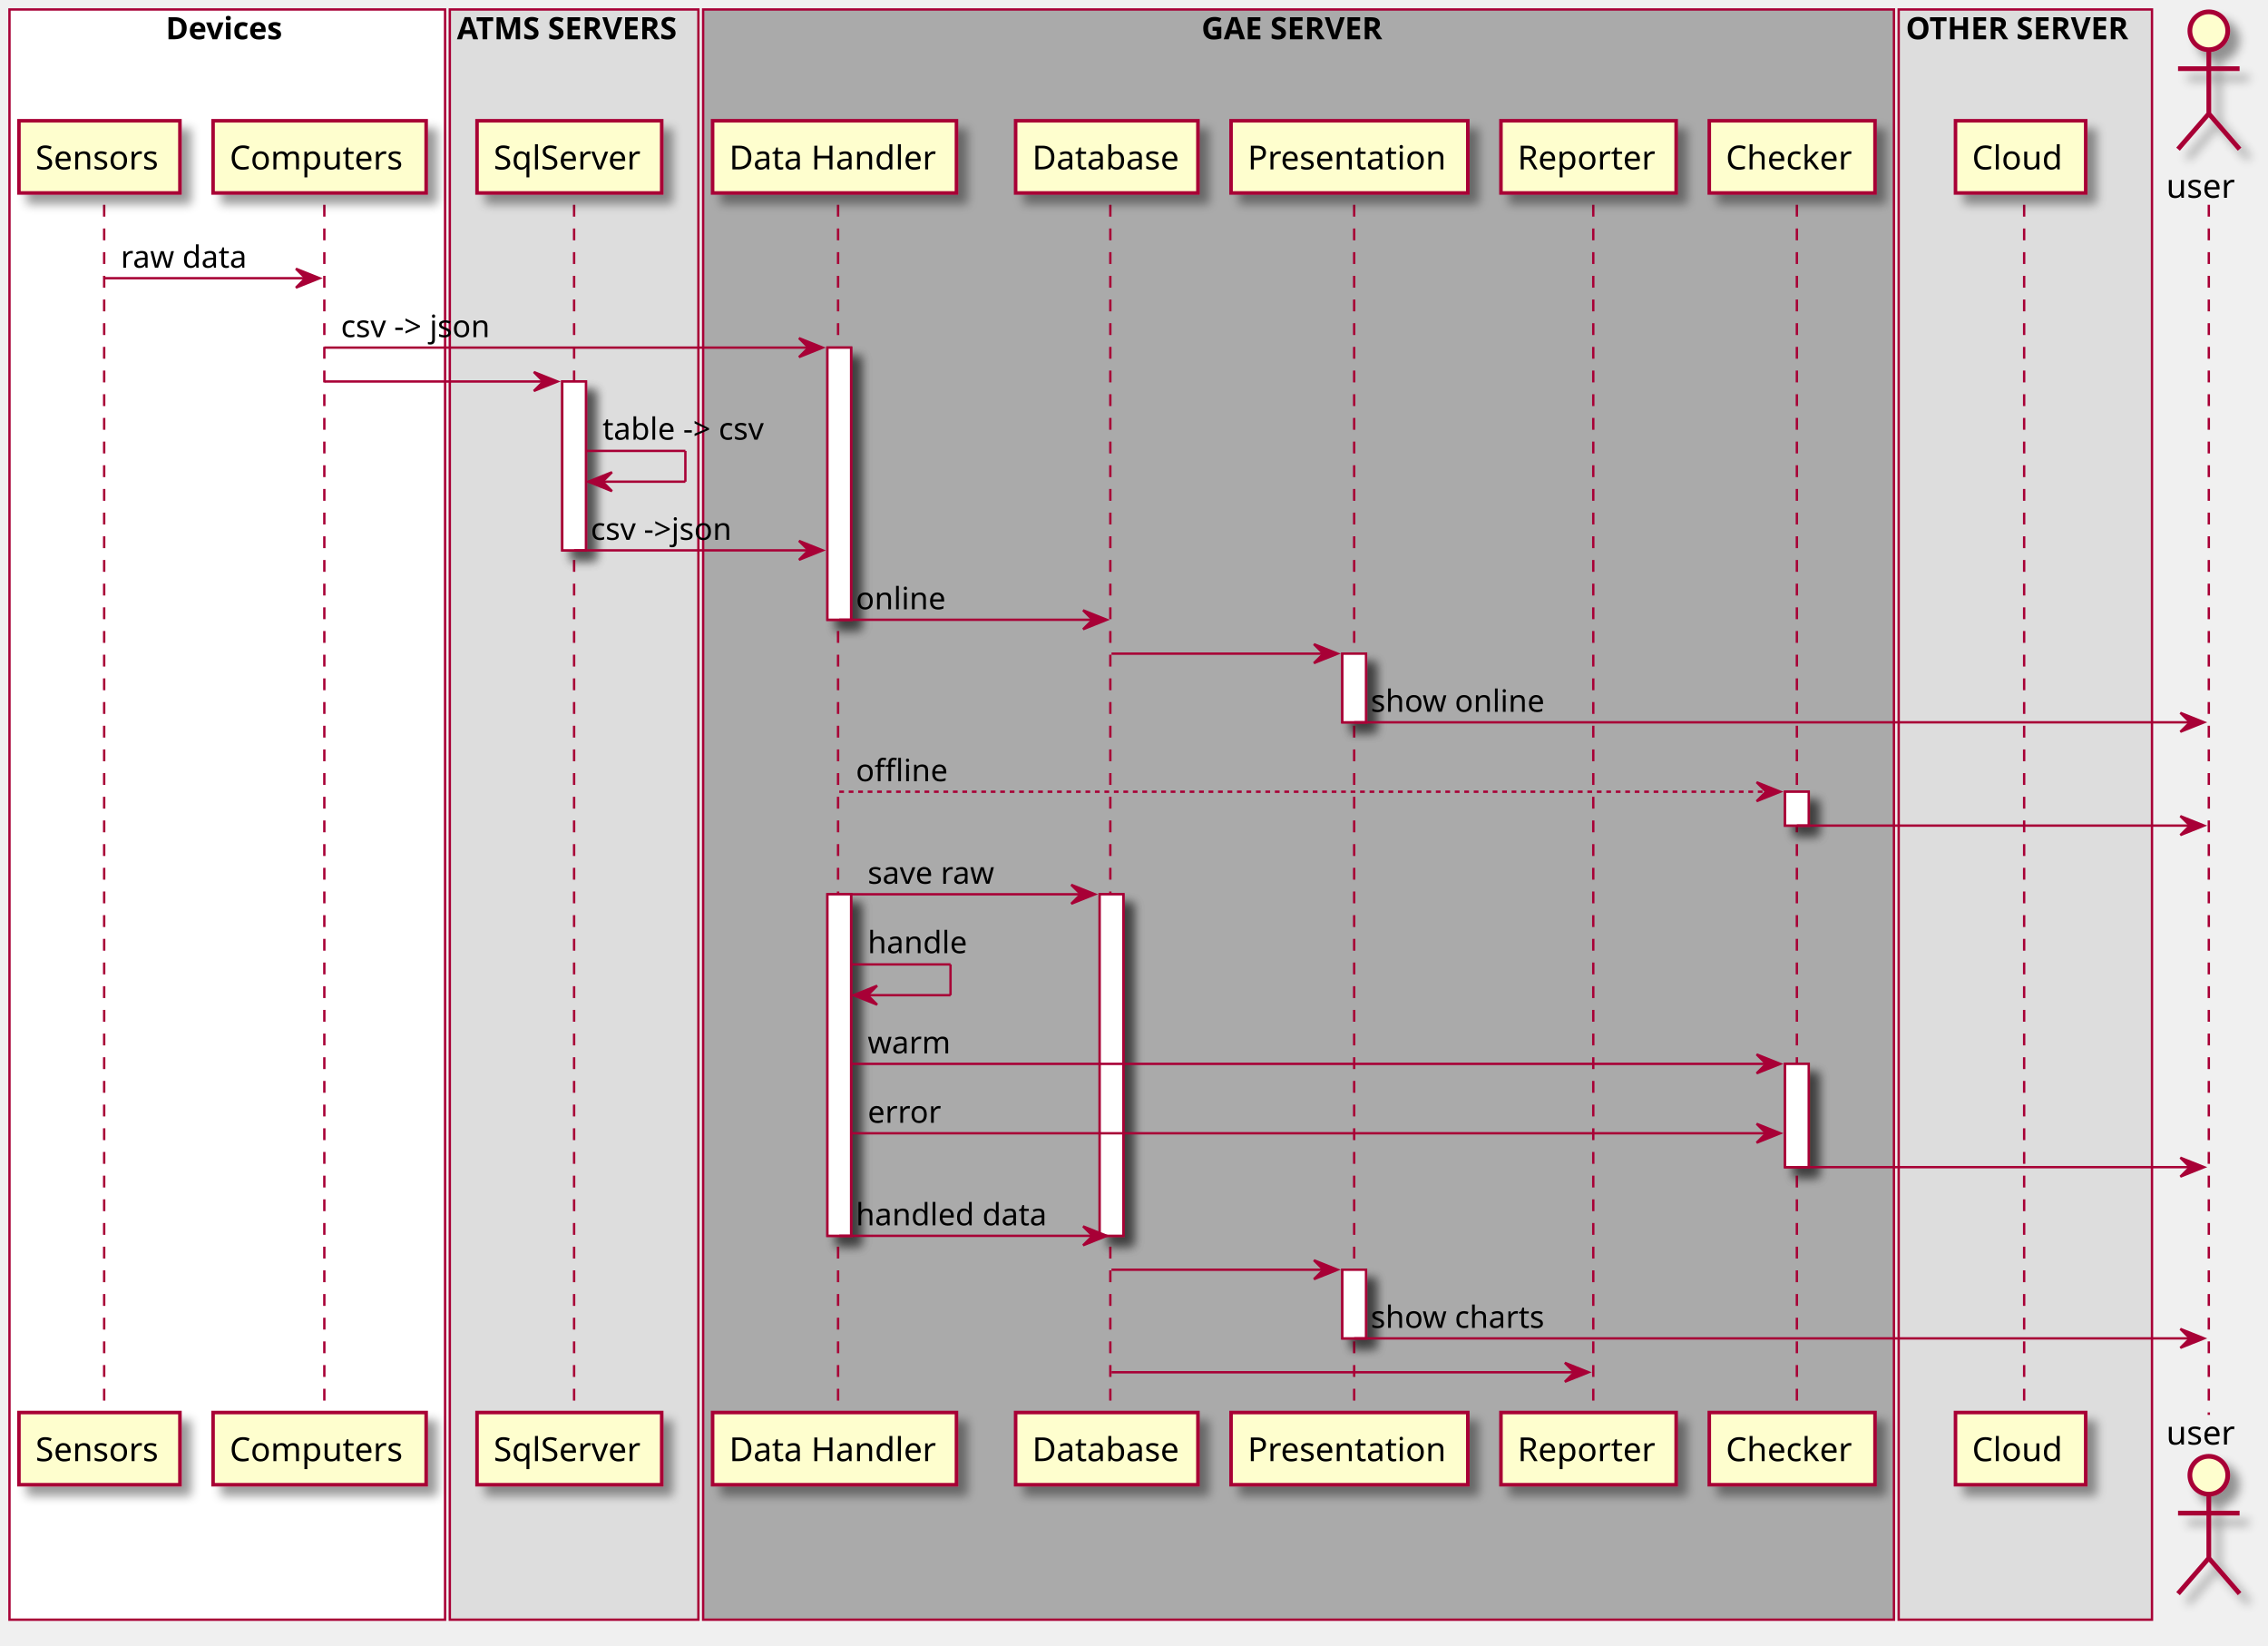
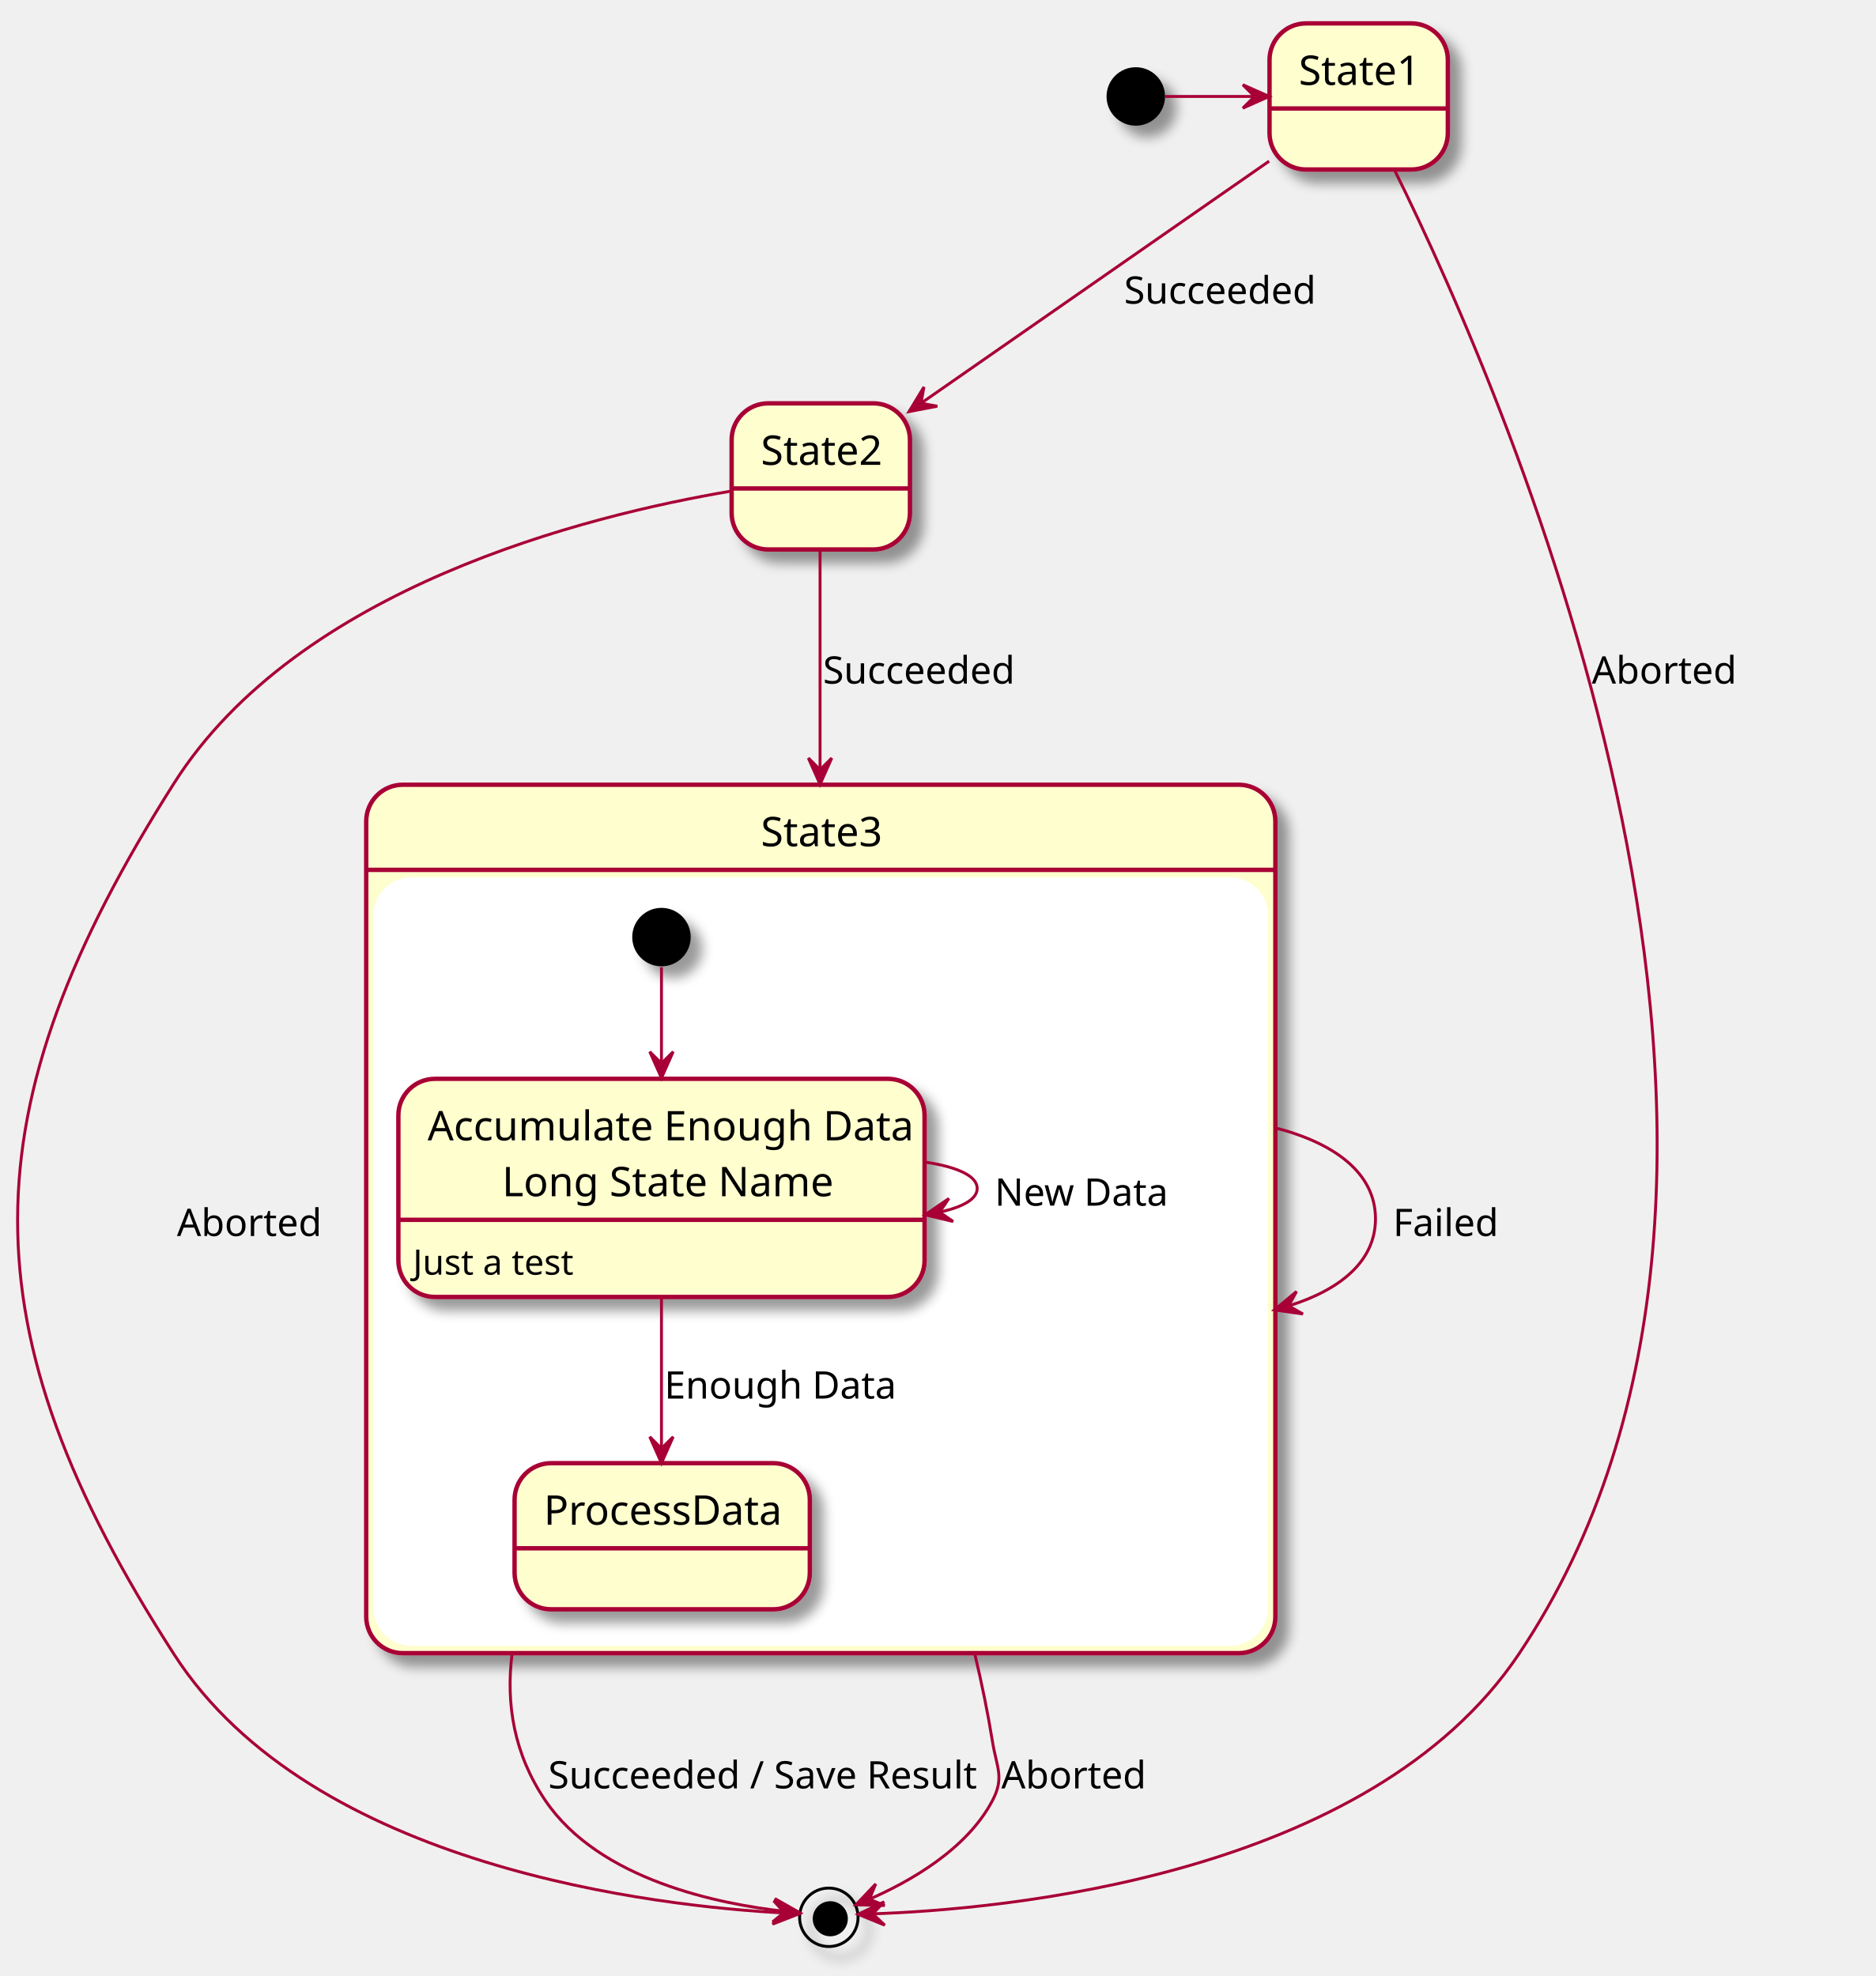
- <svg xmlns="http://www.w3.org/2000/svg" contentScriptType="application/ecmascript" contentStyleType="text/css" height="695px" preserveAspectRatio="none" style="width:958px;height:695px;" version="1.1" viewBox="0 0 958 695" width="958px" zoomAndPan="magnify">
+ <svg xmlns="http://www.w3.org/2000/svg" contentScriptType="application/ecmascript" contentStyleType="text/css" height="665.902px" preserveAspectRatio="none" style="width:631px;height:665px;" version="1.1" viewBox="0 0 631 665" width="631.475px" zoomAndPan="magnify">
  <defs>
-     <filter height="300%" id="f1csyqimn3edxb" width="300%" x="-1" y="-1">
-       <feGaussianBlur result="blurOut" stdDeviation="2.0" />
+     <filter height="300%" id="fw9iptk2vf0v0" width="300%" x="-1" y="-1">
+       <feGaussianBlur result="blurOut" stdDeviation="1.967" />
      <feColorMatrix in="blurOut" result="blurOut2" type="matrix" values="0 0 0 0 0 0 0 0 0 0 0 0 0 0 0 0 0 0 .4 0" />
-       <feOffset dx="4.0" dy="4.0" in="blurOut2" result="blurOut3" />
+       <feOffset dx="3.934" dy="3.934" in="blurOut2" result="blurOut3" />
      <feBlend in="SourceGraphic" in2="blurOut3" mode="normal" />
    </filter>
  </defs>
  <g>
-     <rect fill="#FFFFFF" height="680.014" style="stroke: #A80036; stroke-width: 1.0;" width="184" x="4" y="4" />
-     <text fill="#000000" font-family="sans-serif" font-size="13" font-weight="bold" lengthAdjust="spacingAndGlyphs" textLength="52" x="70" y="16.568">Devices</text>
-     <rect fill="#DDDDDD" height="680.014" style="stroke: #A80036; stroke-width: 1.0;" width="105" x="190" y="4" />
-     <text fill="#000000" font-family="sans-serif" font-size="13" font-weight="bold" lengthAdjust="spacingAndGlyphs" textLength="99" x="193" y="16.568">ATMS SERVERS</text>
-     <rect fill="#AAAAAA" height="680.014" style="stroke: #A80036; stroke-width: 1.0;" width="503" x="297" y="4" />
-     <text fill="#000000" font-family="sans-serif" font-size="13" font-weight="bold" lengthAdjust="spacingAndGlyphs" textLength="82" x="507.5" y="16.568">GAE SERVER</text>
-     <rect fill="#DDDDDD" height="680.014" style="stroke: #A80036; stroke-width: 1.0;" width="107" x="802" y="4" />
-     <text fill="#000000" font-family="sans-serif" font-size="13" font-weight="bold" lengthAdjust="spacingAndGlyphs" textLength="101" x="805" y="16.568">OTHER SERVER</text>
-     <rect fill="#FFFFFF" filter="url(#f1csyqimn3edxb)" height="71.311" style="stroke: #A80036; stroke-width: 1.0;" width="10" x="237.5" y="161.109" />
-     <rect fill="#FFFFFF" filter="url(#f1csyqimn3edxb)" height="114.932" style="stroke: #A80036; stroke-width: 1.0;" width="10" x="349.5" y="146.799" />
-     <rect fill="#FFFFFF" filter="url(#f1csyqimn3edxb)" height="144.242" style="stroke: #A80036; stroke-width: 1.0;" width="10" x="349.5" y="377.662" />
-     <rect fill="#FFFFFF" filter="url(#f1csyqimn3edxb)" height="144.242" style="stroke: #A80036; stroke-width: 1.0;" width="10" x="464.5" y="377.662" />
-     <rect fill="#FFFFFF" filter="url(#f1csyqimn3edxb)" height="29" style="stroke: #A80036; stroke-width: 1.0;" width="10" x="567" y="276.041" />
-     <rect fill="#FFFFFF" filter="url(#f1csyqimn3edxb)" height="29" style="stroke: #A80036; stroke-width: 1.0;" width="10" x="567" y="536.215" />
-     <rect fill="#FFFFFF" filter="url(#f1csyqimn3edxb)" height="14.31" style="stroke: #A80036; stroke-width: 1.0;" width="10" x="754" y="334.352" />
-     <rect fill="#FFFFFF" filter="url(#f1csyqimn3edxb)" height="43.621" style="stroke: #A80036; stroke-width: 1.0;" width="10" x="754" y="449.283" />
-     <line style="stroke: #A80036; stroke-width: 1.0; stroke-dasharray: 5.0,5.0;" x1="44" x2="44" y1="86.488" y2="597.525" />
-     <line style="stroke: #A80036; stroke-width: 1.0; stroke-dasharray: 5.0,5.0;" x1="137" x2="137" y1="86.488" y2="597.525" />
-     <line style="stroke: #A80036; stroke-width: 1.0; stroke-dasharray: 5.0,5.0;" x1="242.5" x2="242.5" y1="86.488" y2="597.525" />
-     <line style="stroke: #A80036; stroke-width: 1.0; stroke-dasharray: 5.0,5.0;" x1="354" x2="354" y1="86.488" y2="597.525" />
-     <line style="stroke: #A80036; stroke-width: 1.0; stroke-dasharray: 5.0,5.0;" x1="469" x2="469" y1="86.488" y2="597.525" />
-     <line style="stroke: #A80036; stroke-width: 1.0; stroke-dasharray: 5.0,5.0;" x1="572" x2="572" y1="86.488" y2="597.525" />
-     <line style="stroke: #A80036; stroke-width: 1.0; stroke-dasharray: 5.0,5.0;" x1="673" x2="673" y1="86.488" y2="597.525" />
-     <line style="stroke: #A80036; stroke-width: 1.0; stroke-dasharray: 5.0,5.0;" x1="759" x2="759" y1="86.488" y2="597.525" />
-     <line style="stroke: #A80036; stroke-width: 1.0; stroke-dasharray: 5.0,5.0;" x1="855" x2="855" y1="86.488" y2="597.525" />
-     <line style="stroke: #A80036; stroke-width: 1.0; stroke-dasharray: 5.0,5.0;" x1="933" x2="933" y1="86.488" y2="597.525" />
-     <rect fill="#FEFECE" filter="url(#f1csyqimn3edxb)" height="30.488" style="stroke: #A80036; stroke-width: 1.5;" width="68" x="8" y="51" />
-     <text fill="#000000" font-family="sans-serif" font-size="14" lengthAdjust="spacingAndGlyphs" textLength="54" x="15" y="71.535">Sensors</text>
-     <rect fill="#FEFECE" filter="url(#f1csyqimn3edxb)" height="30.488" style="stroke: #A80036; stroke-width: 1.5;" width="68" x="8" y="596.525" />
-     <text fill="#000000" font-family="sans-serif" font-size="14" lengthAdjust="spacingAndGlyphs" textLength="54" x="15" y="617.061">Sensors</text>
-     <rect fill="#FEFECE" filter="url(#f1csyqimn3edxb)" height="30.488" style="stroke: #A80036; stroke-width: 1.5;" width="90" x="90" y="51" />
-     <text fill="#000000" font-family="sans-serif" font-size="14" lengthAdjust="spacingAndGlyphs" textLength="76" x="97" y="71.535">Computers</text>
-     <rect fill="#FEFECE" filter="url(#f1csyqimn3edxb)" height="30.488" style="stroke: #A80036; stroke-width: 1.5;" width="90" x="90" y="596.525" />
-     <text fill="#000000" font-family="sans-serif" font-size="14" lengthAdjust="spacingAndGlyphs" textLength="76" x="97" y="617.061">Computers</text>
-     <rect fill="#FEFECE" filter="url(#f1csyqimn3edxb)" height="30.488" style="stroke: #A80036; stroke-width: 1.5;" width="78" x="201.5" y="51" />
-     <text fill="#000000" font-family="sans-serif" font-size="14" lengthAdjust="spacingAndGlyphs" textLength="64" x="208.5" y="71.535">SqlServer</text>
-     <rect fill="#FEFECE" filter="url(#f1csyqimn3edxb)" height="30.488" style="stroke: #A80036; stroke-width: 1.5;" width="78" x="201.5" y="596.525" />
-     <text fill="#000000" font-family="sans-serif" font-size="14" lengthAdjust="spacingAndGlyphs" textLength="64" x="208.5" y="617.061">SqlServer</text>
-     <rect fill="#FEFECE" filter="url(#f1csyqimn3edxb)" height="30.488" style="stroke: #A80036; stroke-width: 1.5;" width="103" x="301" y="51" />
-     <text fill="#000000" font-family="sans-serif" font-size="14" lengthAdjust="spacingAndGlyphs" textLength="89" x="308" y="71.535">Data Handler</text>
-     <rect fill="#FEFECE" filter="url(#f1csyqimn3edxb)" height="30.488" style="stroke: #A80036; stroke-width: 1.5;" width="103" x="301" y="596.525" />
-     <text fill="#000000" font-family="sans-serif" font-size="14" lengthAdjust="spacingAndGlyphs" textLength="89" x="308" y="617.061">Data Handler</text>
-     <rect fill="#FEFECE" filter="url(#f1csyqimn3edxb)" height="30.488" style="stroke: #A80036; stroke-width: 1.5;" width="77" x="429" y="51" />
-     <text fill="#000000" font-family="sans-serif" font-size="14" lengthAdjust="spacingAndGlyphs" textLength="63" x="436" y="71.535">Database</text>
-     <rect fill="#FEFECE" filter="url(#f1csyqimn3edxb)" height="30.488" style="stroke: #A80036; stroke-width: 1.5;" width="77" x="429" y="596.525" />
-     <text fill="#000000" font-family="sans-serif" font-size="14" lengthAdjust="spacingAndGlyphs" textLength="63" x="436" y="617.061">Database</text>
-     <rect fill="#FEFECE" filter="url(#f1csyqimn3edxb)" height="30.488" style="stroke: #A80036; stroke-width: 1.5;" width="100" x="520" y="51" />
-     <text fill="#000000" font-family="sans-serif" font-size="14" lengthAdjust="spacingAndGlyphs" textLength="86" x="527" y="71.535">Presentation</text>
-     <rect fill="#FEFECE" filter="url(#f1csyqimn3edxb)" height="30.488" style="stroke: #A80036; stroke-width: 1.5;" width="100" x="520" y="596.525" />
-     <text fill="#000000" font-family="sans-serif" font-size="14" lengthAdjust="spacingAndGlyphs" textLength="86" x="527" y="617.061">Presentation</text>
-     <rect fill="#FEFECE" filter="url(#f1csyqimn3edxb)" height="30.488" style="stroke: #A80036; stroke-width: 1.5;" width="74" x="634" y="51" />
-     <text fill="#000000" font-family="sans-serif" font-size="14" lengthAdjust="spacingAndGlyphs" textLength="60" x="641" y="71.535">Reporter</text>
-     <rect fill="#FEFECE" filter="url(#f1csyqimn3edxb)" height="30.488" style="stroke: #A80036; stroke-width: 1.5;" width="74" x="634" y="596.525" />
-     <text fill="#000000" font-family="sans-serif" font-size="14" lengthAdjust="spacingAndGlyphs" textLength="60" x="641" y="617.061">Reporter</text>
-     <rect fill="#FEFECE" filter="url(#f1csyqimn3edxb)" height="30.488" style="stroke: #A80036; stroke-width: 1.5;" width="70" x="722" y="51" />
-     <text fill="#000000" font-family="sans-serif" font-size="14" lengthAdjust="spacingAndGlyphs" textLength="56" x="729" y="71.535">Checker</text>
-     <rect fill="#FEFECE" filter="url(#f1csyqimn3edxb)" height="30.488" style="stroke: #A80036; stroke-width: 1.5;" width="70" x="722" y="596.525" />
-     <text fill="#000000" font-family="sans-serif" font-size="14" lengthAdjust="spacingAndGlyphs" textLength="56" x="729" y="617.061">Checker</text>
-     <rect fill="#FEFECE" filter="url(#f1csyqimn3edxb)" height="30.488" style="stroke: #A80036; stroke-width: 1.5;" width="55" x="826" y="51" />
-     <text fill="#000000" font-family="sans-serif" font-size="14" lengthAdjust="spacingAndGlyphs" textLength="41" x="833" y="71.535">Cloud</text>
-     <rect fill="#FEFECE" filter="url(#f1csyqimn3edxb)" height="30.488" style="stroke: #A80036; stroke-width: 1.5;" width="55" x="826" y="596.525" />
-     <text fill="#000000" font-family="sans-serif" font-size="14" lengthAdjust="spacingAndGlyphs" textLength="41" x="833" y="617.061">Cloud</text>
-     <text fill="#000000" font-family="sans-serif" font-size="14" lengthAdjust="spacingAndGlyphs" textLength="30" x="915" y="83.535">user</text>
-     <ellipse cx="933" cy="13" fill="#FEFECE" filter="url(#f1csyqimn3edxb)" rx="8" ry="8" style="stroke: #A80036; stroke-width: 2.0;" />
-     <path d="M933,21 L933,48 M920,29 L946,29 M933,48 L920,63 M933,48 L946,63 " fill="#FEFECE" filter="url(#f1csyqimn3edxb)" style="stroke: #A80036; stroke-width: 2.0;" />
-     <text fill="#000000" font-family="sans-serif" font-size="14" lengthAdjust="spacingAndGlyphs" textLength="30" x="915" y="610.061">user</text>
-     <ellipse cx="933" cy="623.014" fill="#FEFECE" filter="url(#f1csyqimn3edxb)" rx="8" ry="8" style="stroke: #A80036; stroke-width: 2.0;" />
-     <path d="M933,631.014 L933,658.014 M920,639.014 L946,639.014 M933,658.014 L920,673.014 M933,658.014 L946,673.014 " fill="#FEFECE" filter="url(#f1csyqimn3edxb)" style="stroke: #A80036; stroke-width: 2.0;" />
-     <rect fill="#FFFFFF" filter="url(#f1csyqimn3edxb)" height="71.311" style="stroke: #A80036; stroke-width: 1.0;" width="10" x="237.5" y="161.109" />
-     <rect fill="#FFFFFF" filter="url(#f1csyqimn3edxb)" height="114.932" style="stroke: #A80036; stroke-width: 1.0;" width="10" x="349.5" y="146.799" />
-     <rect fill="#FFFFFF" filter="url(#f1csyqimn3edxb)" height="144.242" style="stroke: #A80036; stroke-width: 1.0;" width="10" x="349.5" y="377.662" />
-     <rect fill="#FFFFFF" filter="url(#f1csyqimn3edxb)" height="144.242" style="stroke: #A80036; stroke-width: 1.0;" width="10" x="464.5" y="377.662" />
-     <rect fill="#FFFFFF" filter="url(#f1csyqimn3edxb)" height="29" style="stroke: #A80036; stroke-width: 1.0;" width="10" x="567" y="276.041" />
-     <rect fill="#FFFFFF" filter="url(#f1csyqimn3edxb)" height="29" style="stroke: #A80036; stroke-width: 1.0;" width="10" x="567" y="536.215" />
-     <rect fill="#FFFFFF" filter="url(#f1csyqimn3edxb)" height="14.31" style="stroke: #A80036; stroke-width: 1.0;" width="10" x="754" y="334.352" />
-     <rect fill="#FFFFFF" filter="url(#f1csyqimn3edxb)" height="43.621" style="stroke: #A80036; stroke-width: 1.0;" width="10" x="754" y="449.283" />
-     <polygon fill="#A80036" points="125,113.488,135,117.488,125,121.488,129,117.488" style="stroke: #A80036; stroke-width: 1.0;" />
-     <line style="stroke: #A80036; stroke-width: 1.0;" x1="44" x2="131" y1="117.488" y2="117.488" />
-     <text fill="#000000" font-family="sans-serif" font-size="13" lengthAdjust="spacingAndGlyphs" textLength="53" x="51" y="113.057">raw data</text>
-     <polygon fill="#A80036" points="337.5,142.799,347.5,146.799,337.5,150.799,341.5,146.799" style="stroke: #A80036; stroke-width: 1.0;" />
-     <line style="stroke: #A80036; stroke-width: 1.0;" x1="137" x2="343.5" y1="146.799" y2="146.799" />
-     <text fill="#000000" font-family="sans-serif" font-size="13" lengthAdjust="spacingAndGlyphs" textLength="74" x="144" y="142.367">csv -&gt; json</text>
-     <polygon fill="#A80036" points="225.5,157.109,235.5,161.109,225.5,165.109,229.5,161.109" style="stroke: #A80036; stroke-width: 1.0;" />
-     <line style="stroke: #A80036; stroke-width: 1.0;" x1="137" x2="231.5" y1="161.109" y2="161.109" />
-     <line style="stroke: #A80036; stroke-width: 1.0;" x1="247.5" x2="289.5" y1="190.42" y2="190.42" />
-     <line style="stroke: #A80036; stroke-width: 1.0;" x1="289.5" x2="289.5" y1="190.42" y2="203.42" />
-     <line style="stroke: #A80036; stroke-width: 1.0;" x1="248.5" x2="289.5" y1="203.42" y2="203.42" />
-     <polygon fill="#A80036" points="258.5,199.42,248.5,203.42,258.5,207.42,254.5,203.42" style="stroke: #A80036; stroke-width: 1.0;" />
-     <text fill="#000000" font-family="sans-serif" font-size="13" lengthAdjust="spacingAndGlyphs" textLength="78" x="254.5" y="185.678">table -&gt; csv</text>
-     <polygon fill="#A80036" points="337.5,228.42,347.5,232.42,337.5,236.42,341.5,232.42" style="stroke: #A80036; stroke-width: 1.0;" />
-     <line style="stroke: #A80036; stroke-width: 1.0;" x1="242.5" x2="343.5" y1="232.42" y2="232.42" />
-     <text fill="#000000" font-family="sans-serif" font-size="13" lengthAdjust="spacingAndGlyphs" textLength="70" x="249.5" y="227.988">csv -&gt;json</text>
-     <polygon fill="#A80036" points="457.5,257.731,467.5,261.731,457.5,265.731,461.5,261.731" style="stroke: #A80036; stroke-width: 1.0;" />
-     <line style="stroke: #A80036; stroke-width: 1.0;" x1="354.5" x2="463.5" y1="261.731" y2="261.731" />
-     <text fill="#000000" font-family="sans-serif" font-size="13" lengthAdjust="spacingAndGlyphs" textLength="39" x="361.5" y="257.299">online</text>
-     <polygon fill="#A80036" points="555,272.041,565,276.041,555,280.041,559,276.041" style="stroke: #A80036; stroke-width: 1.0;" />
-     <line style="stroke: #A80036; stroke-width: 1.0;" x1="469.5" x2="561" y1="276.041" y2="276.041" />
-     <polygon fill="#A80036" points="921,301.041,931,305.041,921,309.041,925,305.041" style="stroke: #A80036; stroke-width: 1.0;" />
-     <line style="stroke: #A80036; stroke-width: 1.0;" x1="572" x2="927" y1="305.041" y2="305.041" />
-     <text fill="#000000" font-family="sans-serif" font-size="13" lengthAdjust="spacingAndGlyphs" textLength="76" x="579" y="300.609">show online</text>
-     <polygon fill="#A80036" points="742,330.352,752,334.352,742,338.352,746,334.352" style="stroke: #A80036; stroke-width: 1.0;" />
-     <line style="stroke: #A80036; stroke-width: 1.0; stroke-dasharray: 2.0,2.0;" x1="354.5" x2="748" y1="334.352" y2="334.352" />
-     <text fill="#000000" font-family="sans-serif" font-size="13" lengthAdjust="spacingAndGlyphs" textLength="41" x="361.5" y="329.92">offline</text>
-     <polygon fill="#A80036" points="921,344.662,931,348.662,921,352.662,925,348.662" style="stroke: #A80036; stroke-width: 1.0;" />
-     <line style="stroke: #A80036; stroke-width: 1.0;" x1="759" x2="927" y1="348.662" y2="348.662" />
-     <polygon fill="#A80036" points="452.5,373.662,462.5,377.662,452.5,381.662,456.5,377.662" style="stroke: #A80036; stroke-width: 1.0;" />
-     <line style="stroke: #A80036; stroke-width: 1.0;" x1="359.5" x2="458.5" y1="377.662" y2="377.662" />
-     <text fill="#000000" font-family="sans-serif" font-size="13" lengthAdjust="spacingAndGlyphs" textLength="54" x="366.5" y="373.231">save raw</text>
-     <line style="stroke: #A80036; stroke-width: 1.0;" x1="359.5" x2="401.5" y1="407.283" y2="407.283" />
-     <line style="stroke: #A80036; stroke-width: 1.0;" x1="401.5" x2="401.5" y1="407.283" y2="420.283" />
-     <line style="stroke: #A80036; stroke-width: 1.0;" x1="360.5" x2="401.5" y1="420.283" y2="420.283" />
-     <polygon fill="#A80036" points="370.5,416.283,360.5,420.283,370.5,424.283,366.5,420.283" style="stroke: #A80036; stroke-width: 1.0;" />
-     <text fill="#000000" font-family="sans-serif" font-size="13" lengthAdjust="spacingAndGlyphs" textLength="42" x="366.5" y="402.541">handle</text>
-     <polygon fill="#A80036" points="742,445.283,752,449.283,742,453.283,746,449.283" style="stroke: #A80036; stroke-width: 1.0;" />
-     <line style="stroke: #A80036; stroke-width: 1.0;" x1="359.5" x2="748" y1="449.283" y2="449.283" />
-     <text fill="#000000" font-family="sans-serif" font-size="13" lengthAdjust="spacingAndGlyphs" textLength="34" x="366.5" y="444.852">warm</text>
-     <polygon fill="#A80036" points="742,474.594,752,478.594,742,482.594,746,478.594" style="stroke: #A80036; stroke-width: 1.0;" />
-     <line style="stroke: #A80036; stroke-width: 1.0;" x1="359.5" x2="748" y1="478.594" y2="478.594" />
-     <text fill="#000000" font-family="sans-serif" font-size="13" lengthAdjust="spacingAndGlyphs" textLength="30" x="366.5" y="474.162">error</text>
-     <polygon fill="#A80036" points="921,488.904,931,492.904,921,496.904,925,492.904" style="stroke: #A80036; stroke-width: 1.0;" />
-     <line style="stroke: #A80036; stroke-width: 1.0;" x1="759" x2="927" y1="492.904" y2="492.904" />
-     <polygon fill="#A80036" points="457.5,517.904,467.5,521.904,457.5,525.904,461.5,521.904" style="stroke: #A80036; stroke-width: 1.0;" />
-     <line style="stroke: #A80036; stroke-width: 1.0;" x1="354.5" x2="463.5" y1="521.904" y2="521.904" />
-     <text fill="#000000" font-family="sans-serif" font-size="13" lengthAdjust="spacingAndGlyphs" textLength="81" x="361.5" y="517.473">handled data</text>
-     <polygon fill="#A80036" points="555,532.215,565,536.215,555,540.215,559,536.215" style="stroke: #A80036; stroke-width: 1.0;" />
-     <line style="stroke: #A80036; stroke-width: 1.0;" x1="469.5" x2="561" y1="536.215" y2="536.215" />
-     <polygon fill="#A80036" points="921,561.215,931,565.215,921,569.215,925,565.215" style="stroke: #A80036; stroke-width: 1.0;" />
-     <line style="stroke: #A80036; stroke-width: 1.0;" x1="572" x2="927" y1="565.215" y2="565.215" />
-     <text fill="#000000" font-family="sans-serif" font-size="13" lengthAdjust="spacingAndGlyphs" textLength="76" x="579" y="560.783">show charts</text>
-     <polygon fill="#A80036" points="661,575.525,671,579.525,661,583.525,665,579.525" style="stroke: #A80036; stroke-width: 1.0;" />
-     <line style="stroke: #A80036; stroke-width: 1.0;" x1="469.5" x2="667" y1="579.525" y2="579.525" />
+     <ellipse cx="382.155" cy="32.459" fill="#000000" filter="url(#fw9iptk2vf0v0)" rx="9.836" ry="9.836" style="stroke: none; stroke-width: 0.984;" />
+     <rect fill="#FEFECE" filter="url(#fw9iptk2vf0v0)" height="49.18" rx="12.295" ry="12.295" style="stroke: #A80036; stroke-width: 1.475;" width="60" x="427.155" y="7.869" />
+     <line style="stroke: #A80036; stroke-width: 1.475;" x1="427.155" x2="487.155" y1="36.512" y2="36.512" />
+     <text fill="#000000" font-family="sans-serif" font-size="13.771" lengthAdjust="spacingAndGlyphs" textLength="40.328" x="436.991" y="28.568">State1</text>
+     <rect fill="#FEFECE" filter="url(#fw9iptk2vf0v0)" height="49.18" rx="12.295" ry="12.295" style="stroke: #A80036; stroke-width: 1.475;" width="60" x="246.171" y="135.738" />
+     <line style="stroke: #A80036; stroke-width: 1.475;" x1="246.171" x2="306.171" y1="164.38" y2="164.38" />
+     <text fill="#000000" font-family="sans-serif" font-size="13.771" lengthAdjust="spacingAndGlyphs" textLength="40.328" x="256.007" y="156.437">State2</text>
+     <ellipse cx="278.876" cy="645.246" fill="none" filter="url(#fw9iptk2vf0v0)" rx="9.836" ry="9.836" style="stroke: #000000; stroke-width: 0.984;" />
+     <ellipse cx="279.368" cy="645.738" fill="#000000" rx="5.902" ry="5.902" style="stroke: none; stroke-width: 0.984;" />
+     <rect fill="#FEFECE" filter="url(#fw9iptk2vf0v0)" height="292.249" rx="12.295" ry="12.295" style="stroke: #A80036; stroke-width: 1.475;" width="305.902" x="123.22" y="264.098" />
+     <rect fill="#FFFFFF" height="257.705" rx="12.295" ry="12.295" style="stroke: #FFFFFF; stroke-width: 0.984;" width="300" x="126.171" y="295.692" />
+     <line style="stroke: #A80036; stroke-width: 1.475;" x1="123.22" x2="429.122" y1="292.741" y2="292.741" />
+     <text fill="#000000" font-family="sans-serif" font-size="13.771" lengthAdjust="spacingAndGlyphs" textLength="40.328" x="256.007" y="284.797">State3</text>
+     <rect fill="#FEFECE" filter="url(#fw9iptk2vf0v0)" height="73.406" rx="12.295" ry="12.295" style="stroke: #A80036; stroke-width: 1.475;" width="177.049" x="134.04" y="363.069" />
+     <line style="stroke: #A80036; stroke-width: 1.475;" x1="134.04" x2="311.089" y1="410.518" y2="410.518" />
+     <text fill="#000000" font-family="sans-serif" font-size="13.771" lengthAdjust="spacingAndGlyphs" textLength="157.377" x="143.876" y="383.768">Accumulate Enough Data</text>
+     <text fill="#000000" font-family="sans-serif" font-size="13.771" lengthAdjust="spacingAndGlyphs" textLength="107.213" x="168.958" y="402.575">Long State Name</text>
+     <text fill="#000000" font-family="sans-serif" font-size="11.803" lengthAdjust="spacingAndGlyphs" textLength="55.082" x="138.958" y="428.963">Just a test</text>
+     <ellipse cx="222.565" cy="315.364" fill="#000000" filter="url(#fw9iptk2vf0v0)" rx="9.836" ry="9.836" style="stroke: none; stroke-width: 0.984;" />
+     <rect fill="#FEFECE" filter="url(#fw9iptk2vf0v0)" height="49.18" rx="12.295" ry="12.295" style="stroke: #A80036; stroke-width: 1.475;" width="99.344" x="173.138" y="492.413" />
+     <line style="stroke: #A80036; stroke-width: 1.475;" x1="173.138" x2="272.483" y1="521.056" y2="521.056" />
+     <text fill="#000000" font-family="sans-serif" font-size="13.771" lengthAdjust="spacingAndGlyphs" textLength="79.672" x="182.974" y="513.112">ProcessData</text>
+     <path d="M222.565,325.505 C222.565,333.447 222.565,345.535 222.565,357.628 " fill="none" id="*start*State3-long1" style="stroke: #A80036; stroke-width: 0.984;" />
+     <polygon fill="#A80036" points="222.565,362.798,226.499,353.946,222.565,357.88,218.63,353.946,222.565,362.798" style="stroke: #A80036; stroke-width: 0.984;" />
+     <path d="M311.288,391.079 C321.878,392.692 328.794,395.651 328.794,399.954 C328.794,403.518 324.051,406.159 316.407,407.878 " fill="none" id="long1-long1" style="stroke: #A80036; stroke-width: 0.984;" />
+     <polygon fill="#A80036" points="311.288,408.829,320.711,411.079,316.123,407.93,319.272,403.342,311.288,408.829" style="stroke: #A80036; stroke-width: 0.984;" />
+     <text fill="#000000" font-family="sans-serif" font-size="12.787" lengthAdjust="spacingAndGlyphs" textLength="55.082" x="334.696" y="405.755">New Data</text>
+     <path d="M222.565,437.035 C222.565,453.262 222.565,472.144 222.565,487.377 " fill="none" id="long1-ProcessData" style="stroke: #A80036; stroke-width: 0.984;" />
+     <polygon fill="#A80036" points="222.565,492.394,226.499,483.541,222.565,487.476,218.63,483.541,222.565,492.394" style="stroke: #A80036; stroke-width: 0.984;" />
+     <text fill="#000000" font-family="sans-serif" font-size="12.787" lengthAdjust="spacingAndGlyphs" textLength="73.77" x="223.548" y="470.673">Enough Data</text>
+     <path d="M392.083,32.459 C402.003,32.459 411.922,32.459 421.841,32.459 " fill="none" id="*start-State1" style="stroke: #A80036; stroke-width: 0.984;" />
+     <polygon fill="#A80036" points="427.029,32.459,418.176,28.525,422.111,32.459,418.176,36.393,427.029,32.459" style="stroke: #A80036; stroke-width: 0.984;" />
+     <path d="M427.023,54.233 C394.931,76.558 344.016,111.977 310.291,135.438 " fill="none" id="State1-State2" style="stroke: #A80036; stroke-width: 0.984;" />
+     <polygon fill="#A80036" points="305.855,138.523,315.369,136.697,309.892,135.714,310.875,130.238,305.855,138.523" style="stroke: #A80036; stroke-width: 0.984;" />
+     <text fill="#000000" font-family="sans-serif" font-size="12.787" lengthAdjust="spacingAndGlyphs" textLength="63.934" x="378.22" y="102.195">Succeeded</text>
+     <path d="M469.181,57.137 C508.153,136.002 620.278,393.846 511.007,556.721 C460.612,631.839 336.673,642.624 293.776,644.074 " fill="none" id="State1-*end" style="stroke: #A80036; stroke-width: 0.984;" />
+     <polygon fill="#A80036" points="288.729,644.214,297.687,647.901,293.645,644.077,297.469,640.035,288.729,644.214" style="stroke: #A80036; stroke-width: 0.984;" />
+     <text fill="#000000" font-family="sans-serif" font-size="12.787" lengthAdjust="spacingAndGlyphs" textLength="44.262" x="535.597" y="230.064">Aborted</text>
+     <path d="M275.925,185.078 C275.925,203.291 275.925,230.124 275.925,258.945 " fill="none" id="State2-State3" style="stroke: #A80036; stroke-width: 0.984;" />
+     <polygon fill="#A80036" points="275.925,263.966,279.86,255.113,275.925,259.048,271.991,255.113,275.925,263.966" style="stroke: #A80036; stroke-width: 0.984;" />
+     <text fill="#000000" font-family="sans-serif" font-size="12.787" lengthAdjust="spacingAndGlyphs" textLength="63.934" x="276.909" y="230.064">Succeeded</text>
+     <path d="M246.171,165.248 C197.066,173.524 100.34,197.752 58.548,263.607 C-11.254,373.6 -11.98,447.191 58.548,556.721 C105.039,628.921 222.089,641.582 263.813,643.796 " fill="none" id="State2-*end" style="stroke: #A80036; stroke-width: 0.984;" />
+     <polygon fill="#A80036" points="268.964,644.035,260.305,639.693,264.052,643.806,259.938,647.553,268.964,644.035" style="stroke: #A80036; stroke-width: 0.984;" />
+     <text fill="#000000" font-family="sans-serif" font-size="12.787" lengthAdjust="spacingAndGlyphs" textLength="44.262" x="59.532" y="415.965">Aborted</text>
+     <path d="M428.808,379.496 C449.237,384.682 462.81,394.904 462.81,410.164 C462.81,424.111 451.469,433.852 433.919,439.383 " fill="none" id="State3-State3" style="stroke: #A80036; stroke-width: 0.984;" />
+     <polygon fill="#A80036" points="428.808,440.832,438.398,442.204,433.54,439.491,436.253,434.633,428.808,440.832" style="stroke: #A80036; stroke-width: 0.984;" />
+     <text fill="#000000" font-family="sans-serif" font-size="12.787" lengthAdjust="spacingAndGlyphs" textLength="34.426" x="468.712" y="415.965">Failed</text>
+     <path d="M172.316,556.395 C170.131,573.518 172.989,590.396 183.466,605.902 C201.62,632.766 242.033,640.82 263.987,643.233 " fill="none" id="State3-*end" style="stroke: #A80036; stroke-width: 0.984;" />
+     <polygon fill="#A80036" points="269.146,643.732,260.715,638.961,264.251,643.257,259.955,646.793,269.146,643.732" style="stroke: #A80036; stroke-width: 0.984;" />
+     <text fill="#000000" font-family="sans-serif" font-size="12.787" lengthAdjust="spacingAndGlyphs" textLength="143.607" x="184.45" y="601.867">Succeeded / Save Result</text>
+     <path d="M327.945,556.438 C330.327,566.435 332.376,576.429 333.958,586.23 C335.352,594.861 338.006,598.152 333.958,605.902 C325.311,622.462 305.894,633.324 292.586,639.131 " fill="none" id="State3-*end" style="stroke: #A80036; stroke-width: 0.984;" />
+     <polygon fill="#A80036" points="287.99,641.043,297.675,641.277,292.531,639.155,294.653,634.011,287.99,641.043" style="stroke: #A80036; stroke-width: 0.984;" />
+     <text fill="#000000" font-family="sans-serif" font-size="12.787" lengthAdjust="spacingAndGlyphs" textLength="44.262" x="336.909" y="601.867">Aborted</text>
  </g>
</svg>
